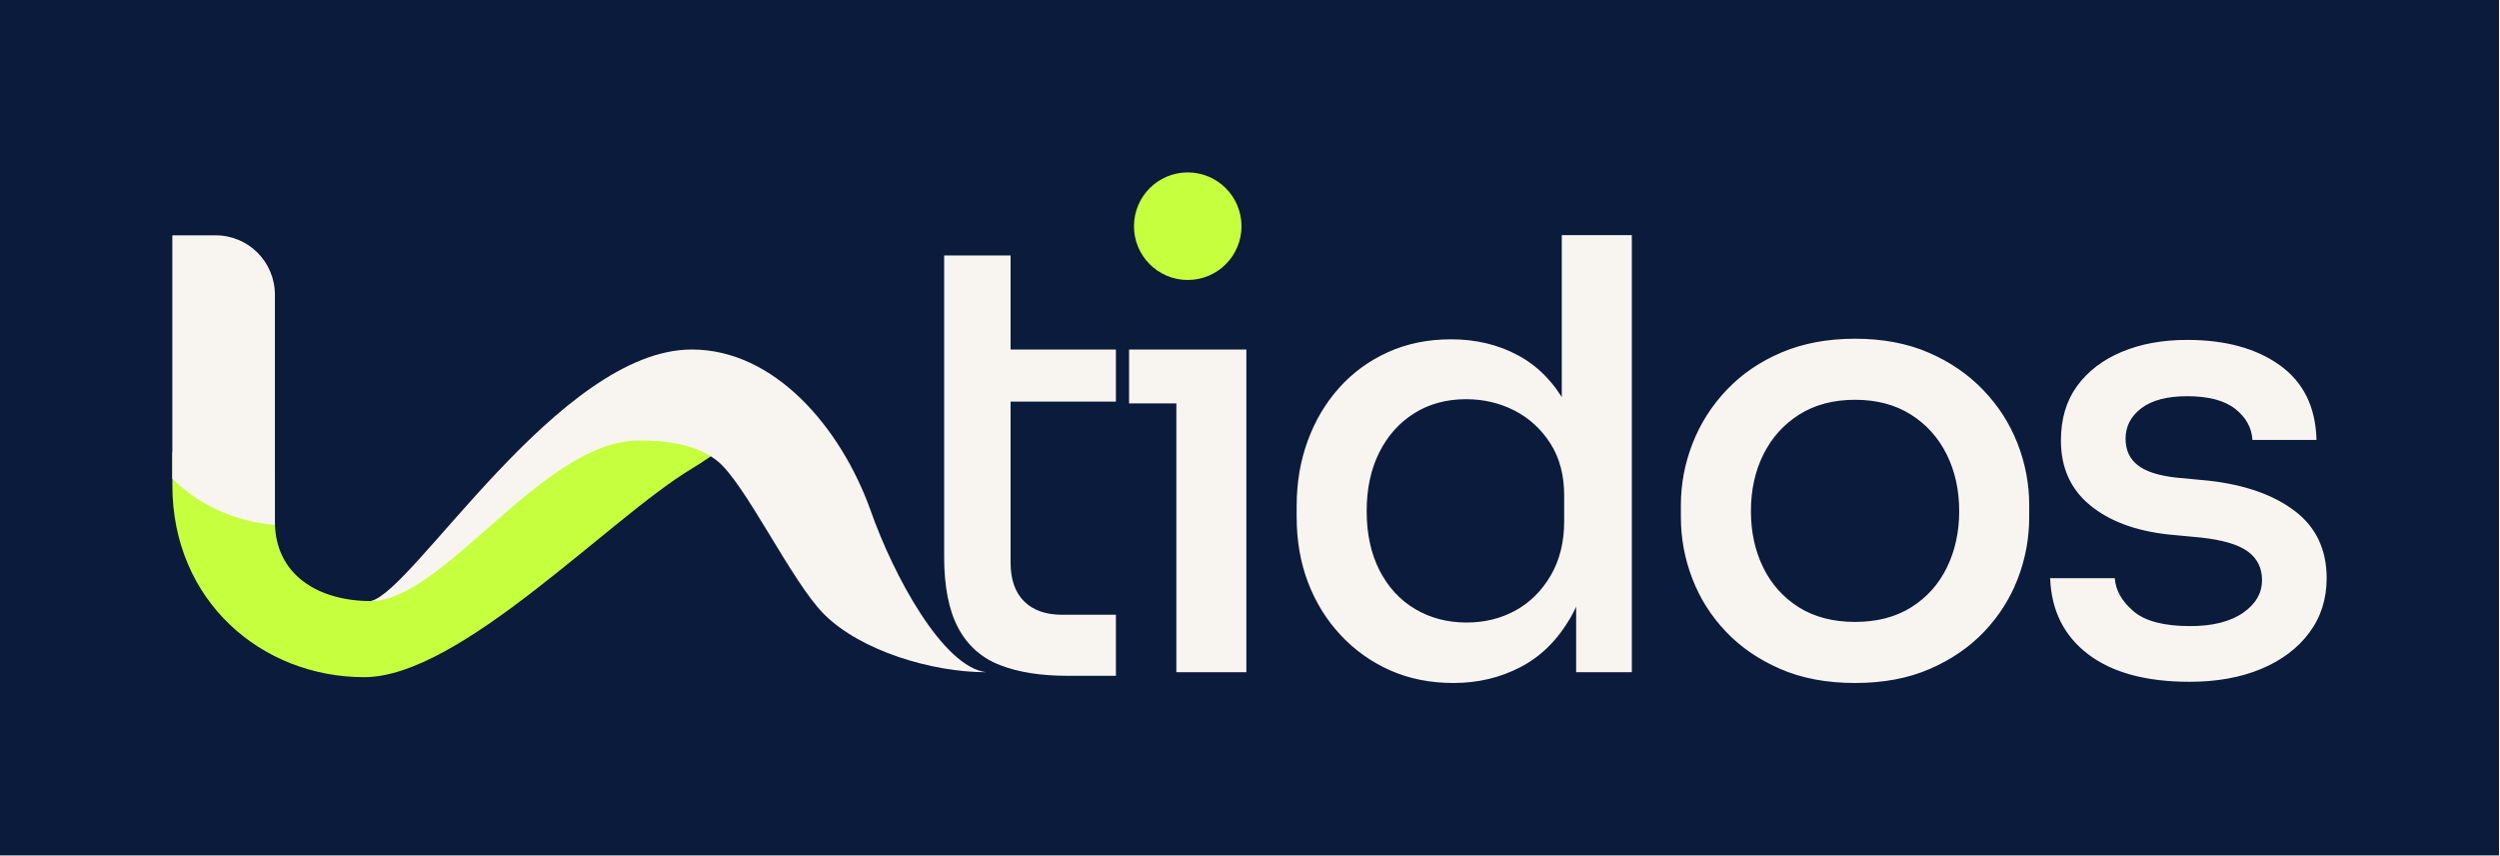
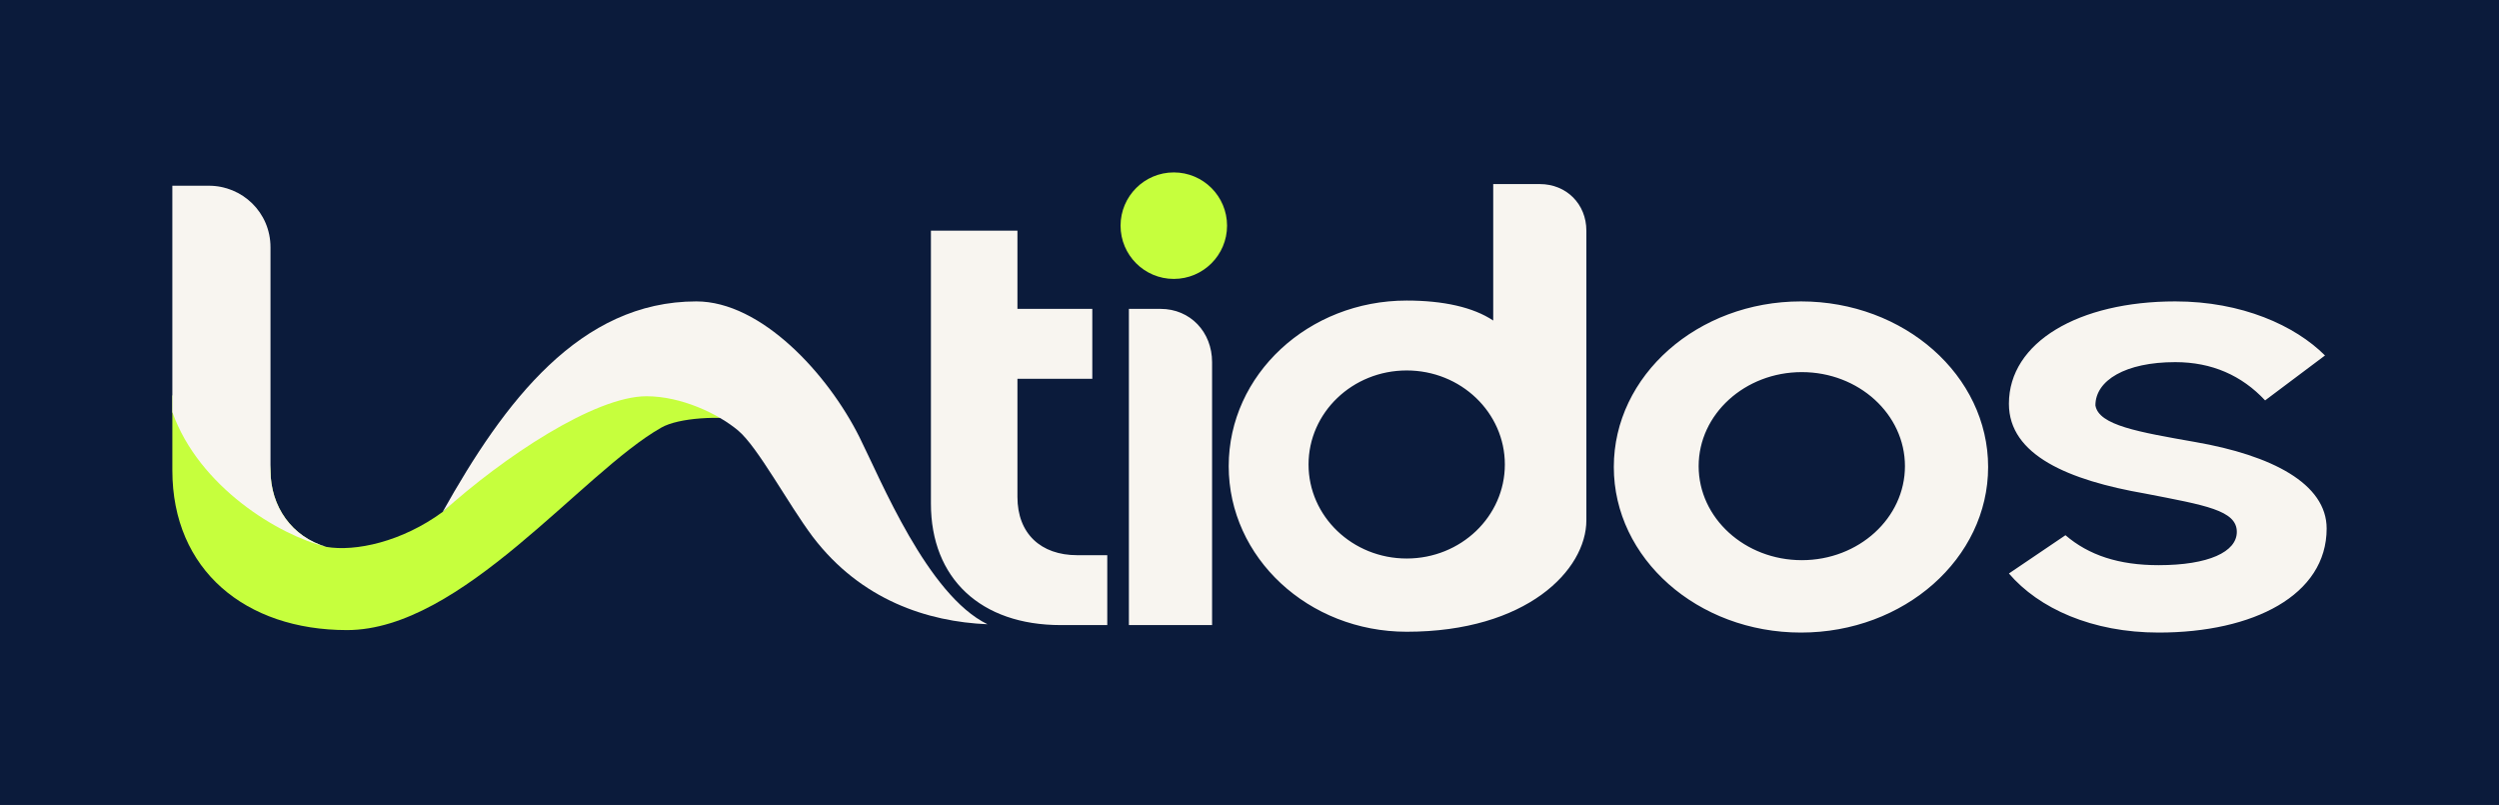
- <svg xmlns="http://www.w3.org/2000/svg" viewBox="-80 -80 1160 396.91" width="1160" height="396.91">
-   <rect id="Fondo" x="-80" y="-80" width="1160" height="396.91" fill="#0B1B3B" />
+ <svg xmlns="http://www.w3.org/2000/svg" viewBox="-80 -80 1160 373.51" width="1160" height="373.51">
+   <rect id="Fondo" x="-80" y="-80" width="1160" height="373.51" fill="#0B1B3B" />
  <g id="Logotipo">
-     <path id="gesto-acento" fill="#C6FF3D" fill-rule="nonzero" d="M0 129.78L46.07 129.78L47.61 141.29L47.61 162.03C47.61 186.6 67.58 198.89 92.15 198.89C115.19 195.81 129.01 171.24 148.97 149.74C172.01 114.42 241.12 102.9 271.84 115.95C262.62 122.1 252.64 130.54 241.12 137.45C202.73 160.49 133.61 234.21 89.08 234.21C41.47 234.21 0 198.89 0 145.13Z" />
-     <path id="gesto-asta" fill="#F8F5F0" fill-rule="nonzero" d="M0 142.06L0 29.18L19.97 29.18C35.32 29.18 47.61 41.47 47.61 56.82L47.61 163.56C29.18 162.03 12.29 154.35 0 142.06Z" />
-     <path id="gesto-onda" fill="#F8F5F0" fill-rule="nonzero" d="M92.15 198.89C112.11 194.28 179.69 82.17 241.12 82.17C279.52 82.17 310.23 118.26 324.05 156.65C334.81 187.37 357.84 229.6 377.81 231.91C352.47 231.91 319.45 221.92 302.55 205.03C287.2 189.67 265.69 143.6 252.64 133.61C242.66 125.94 229.6 124.4 216.55 124.4C172.01 124.4 125.94 198.89 92.15 198.89Z" />
-     <path id="letras" fill="#F8F5F0" fill-rule="nonzero" d="M437.99 233.57L415.49 233.57Q396.87 233.57 384.1 228.57Q371.31 223.57 364.78 211.35Q358.26 199.12 358.26 178.29L358.26 178.29L358.26 38.55L389.1 38.55L389.1 181.06Q389.1 192.74 395.35 198.99Q401.6 205.24 412.99 205.24L412.99 205.24L437.99 205.24L437.99 233.57ZM437.99 106.33L358.26 106.33L358.26 82.17L437.99 82.17L437.99 106.33ZM498.55 231.91L466.05 231.91L466.05 82.17L498.55 82.17L498.55 231.91ZM498.55 107.17L444.1 107.17L444.1 82.17L498.55 82.17L498.55 107.17ZM594.68 236.91L594.68 236.91Q578.56 236.91 565.37 231.07Q552.17 225.24 542.31 214.68Q532.45 204.12 527.16 190.23Q521.89 176.34 521.89 159.95L521.89 159.95L521.89 154.67Q521.89 138.56 527.03 124.53Q532.16 110.5 541.62 99.94Q551.06 89.39 564.25 83.42Q577.45 77.44 593.56 77.44L593.56 77.44Q610.79 77.44 624.54 84.81Q638.3 92.16 646.77 107.31Q655.24 122.45 656.07 145.79L656.07 145.79L644.96 130.5L644.96 29.1L677.47 29.1L677.47 231.91L651.63 231.91L651.63 166.9L658.85 166.9Q658.01 191.07 648.98 206.63Q639.96 222.18 625.79 229.54Q611.62 236.91 594.68 236.91ZM600.78 208.85L600.78 208.85Q613.28 208.85 623.43 203.29Q633.56 197.73 639.82 187.04Q646.07 176.34 646.07 161.9L646.07 161.9L646.07 149.95Q646.07 135.78 639.68 125.78Q633.29 115.78 623.01 110.5Q612.73 105.23 600.51 105.23L600.51 105.23Q586.9 105.23 576.48 111.75Q566.06 118.28 560.22 129.95Q554.39 141.62 554.39 157.17L554.39 157.17Q554.39 173.01 560.37 184.68Q566.34 196.34 576.89 202.6Q587.45 208.85 600.78 208.85ZM781.09 236.91L781.09 236.91Q761.36 236.91 746.36 230.38Q731.36 223.85 721.08 213.02Q710.8 202.18 705.53 188.43Q700.24 174.67 700.24 159.95L700.24 159.95L700.24 154.39Q700.24 139.67 705.66 125.78Q711.08 111.89 721.5 100.92Q731.92 89.94 746.91 83.56Q761.92 77.17 781.09 77.17L781.09 77.17Q800.25 77.17 815.12 83.56Q829.98 89.94 840.54 100.92Q851.1 111.89 856.51 125.78Q861.93 139.67 861.93 154.39L861.93 154.39L861.93 159.95Q861.93 174.67 856.66 188.43Q851.37 202.18 841.1 213.02Q830.82 223.85 815.81 230.38Q800.81 236.91 781.09 236.91ZM781.09 208.57L781.09 208.57Q796.37 208.57 807.2 201.77Q818.04 194.95 823.73 183.29Q829.43 171.62 829.43 157.17L829.43 157.17Q829.43 142.45 823.59 130.78Q817.76 119.12 806.93 112.31Q796.09 105.5 781.09 105.5L781.09 105.5Q766.08 105.5 755.25 112.31Q744.42 119.12 738.58 130.78Q732.75 142.45 732.75 157.17L732.75 157.17Q732.75 171.62 738.44 183.29Q744.14 194.95 754.97 201.77Q765.81 208.57 781.09 208.57ZM936.39 236.35L936.39 236.35Q906.1 236.35 889.29 223.57Q872.49 210.79 871.65 188.29L871.65 188.29L901.65 188.29Q902.22 196.62 910.27 203.57Q918.33 210.51 936.66 210.51L936.66 210.51Q952.22 210.51 961.11 204.4Q970 198.29 970 189.13L970 189.13Q970 180.79 963.47 175.93Q956.94 171.07 941.39 169.4L941.39 169.4L926.66 168.01Q903.61 165.51 890.13 154.39Q876.65 143.28 876.65 124.39L876.65 124.39Q876.65 109.39 884.15 99.11Q891.66 88.83 904.85 83.28Q918.05 77.72 935.27 77.72L935.27 77.72Q961.94 77.72 978.34 89.53Q994.72 101.33 995.28 124.12L995.28 124.12L965.55 124.12Q965 115.5 957.5 109.67Q949.99 103.84 935.27 103.84L935.27 103.84Q921.38 103.84 914.02 109.39Q906.66 114.95 906.66 123.56L906.66 123.56Q906.66 131.34 912.21 135.78Q917.77 140.23 930.27 141.62L930.27 141.62L945 143.01Q970.27 145.79 985.14 157.04Q1000 168.29 1000 188.29L1000 188.29Q1000 202.73 991.94 213.57Q983.89 224.4 969.58 230.38Q955.28 236.35 936.39 236.35Z" />
-     <path id="punto-i" fill="#C6FF3D" fill-rule="nonzero" d="M446.37 24.96C446.37 11.17 457.55 0 471.33 0C485.11 0 496.29 11.17 496.29 24.96C496.29 38.74 485.11 49.91 471.33 49.91C457.55 49.91 446.37 38.74 446.37 24.96Z" />
+     <path id="gesto-acento" fill="#C6FF3D" fill-rule="nonzero" d="M0 103.47L41.7 103.47L45.56 138.22C45.56 155.21 55.6 169.11 71.43 173.75C84.94 176.06 106.56 171.43 125.48 157.53C157.53 126.64 192.28 98.07 220.08 98.07C242.47 98.07 257.92 105.79 267.18 115.06C254.05 112.74 235.06 113.82 227.03 118.38C190.12 139.23 134.36 212.36 81.08 212.36C33.98 212.36 0 184.56 0 138.22Z" />
+     <path id="gesto-asta" fill="#F8F5F0" fill-rule="nonzero" d="M0 111.2L0 6.18L16.99 6.18C32.43 6.18 45.56 18.53 45.56 34.75L45.56 138.22C45.56 155.21 55.6 169.11 71.43 173.75C49.42 168.34 12.36 145.95 0 111.2Z" />
+     <path id="gesto-onda" fill="#F8F5F0" fill-rule="nonzero" d="M125.48 157.53C154.13 106.33 189.19 59.85 243.24 59.85C273.36 59.85 304.25 93.44 318.92 122.78C328.96 142.86 350.58 196.14 378.38 209.65C350.58 208.49 319.69 198.46 297.3 169.11C285.71 153.67 271.81 127.41 262.55 119.69C253.28 111.97 236.29 103.86 220.08 103.86C196.14 103.86 153.67 132.05 125.48 157.53Z" />
+     <path id="letras" fill="#F8F5F0" fill-rule="nonzero" d="M352.12 27.03L392.28 27.03L392.28 63.32L427.03 63.32L427.03 95.75L392.28 95.75L392.28 150.58C392.28 167.57 403.09 177.61 420.08 177.61L433.98 177.61L433.98 210.04L412.36 210.04C375.29 210.04 352.12 188.42 352.12 153.67ZM444.02 63.32L458.69 63.32C472.59 63.32 482.63 74.13 482.63 88.03L482.63 210.04L444.02 210.04ZM613.13 5.41L634.75 5.41C647.1 5.41 656.37 14.67 656.37 27.03L656.37 161.39C656.37 184.56 628.57 213.13 572.97 213.13C527.34 213.13 490.35 178.76 490.35 136.29C490.35 93.82 527.34 59.46 572.97 59.46C589.96 59.46 603.86 62.55 613.13 68.73ZM572.97 91.89C547.8 91.89 527.41 111.43 527.41 135.52C527.41 159.61 547.8 179.15 572.97 179.15C598.15 179.15 618.53 159.61 618.53 135.52C618.53 111.43 598.15 91.89 572.97 91.89ZM755.98 59.85C803.94 59.85 842.86 94.21 842.86 136.68C842.86 179.15 803.94 213.51 755.98 213.51C708.03 213.51 669.11 179.15 669.11 136.68C669.11 94.21 708.03 59.85 755.98 59.85ZM756.37 92.66C729.96 92.66 708.49 112.2 708.49 136.29C708.49 160.39 729.96 179.92 756.37 179.92C782.78 179.92 804.25 160.39 804.25 136.29C804.25 112.2 782.78 92.66 756.37 92.66ZM999.23 84.94L971.43 105.79C960.62 94.21 946.72 88.03 929.73 88.03C906.56 88.03 892.66 96.53 892.66 108.11C894.21 117.37 912.74 120.46 939 125.1C974.52 131.27 1000 144.4 1000 165.25C1000 196.14 966.02 213.51 922.01 213.51C891.12 213.51 866.41 202.32 852.51 186.1L878.76 168.34C889.58 177.61 903.47 182.24 922.01 182.24C945.17 182.24 958.3 176.06 958.3 166.8C958.3 156.76 943.63 154.44 915.83 149.03C880.31 142.86 852.51 131.27 852.51 107.34C852.51 78.76 884.94 59.85 929.73 59.85C960.62 59.85 985.33 71.04 999.23 84.94Z" />
+     <path id="punto-i" fill="#C6FF3D" fill-rule="nonzero" d="M440.15 24.71C440.15 11.07 451.22 0 464.86 0C478.51 0 489.58 11.07 489.58 24.71C489.58 38.36 478.51 49.42 464.86 49.42C451.22 49.42 440.15 38.36 440.15 24.71Z" />
  </g>
</svg>
